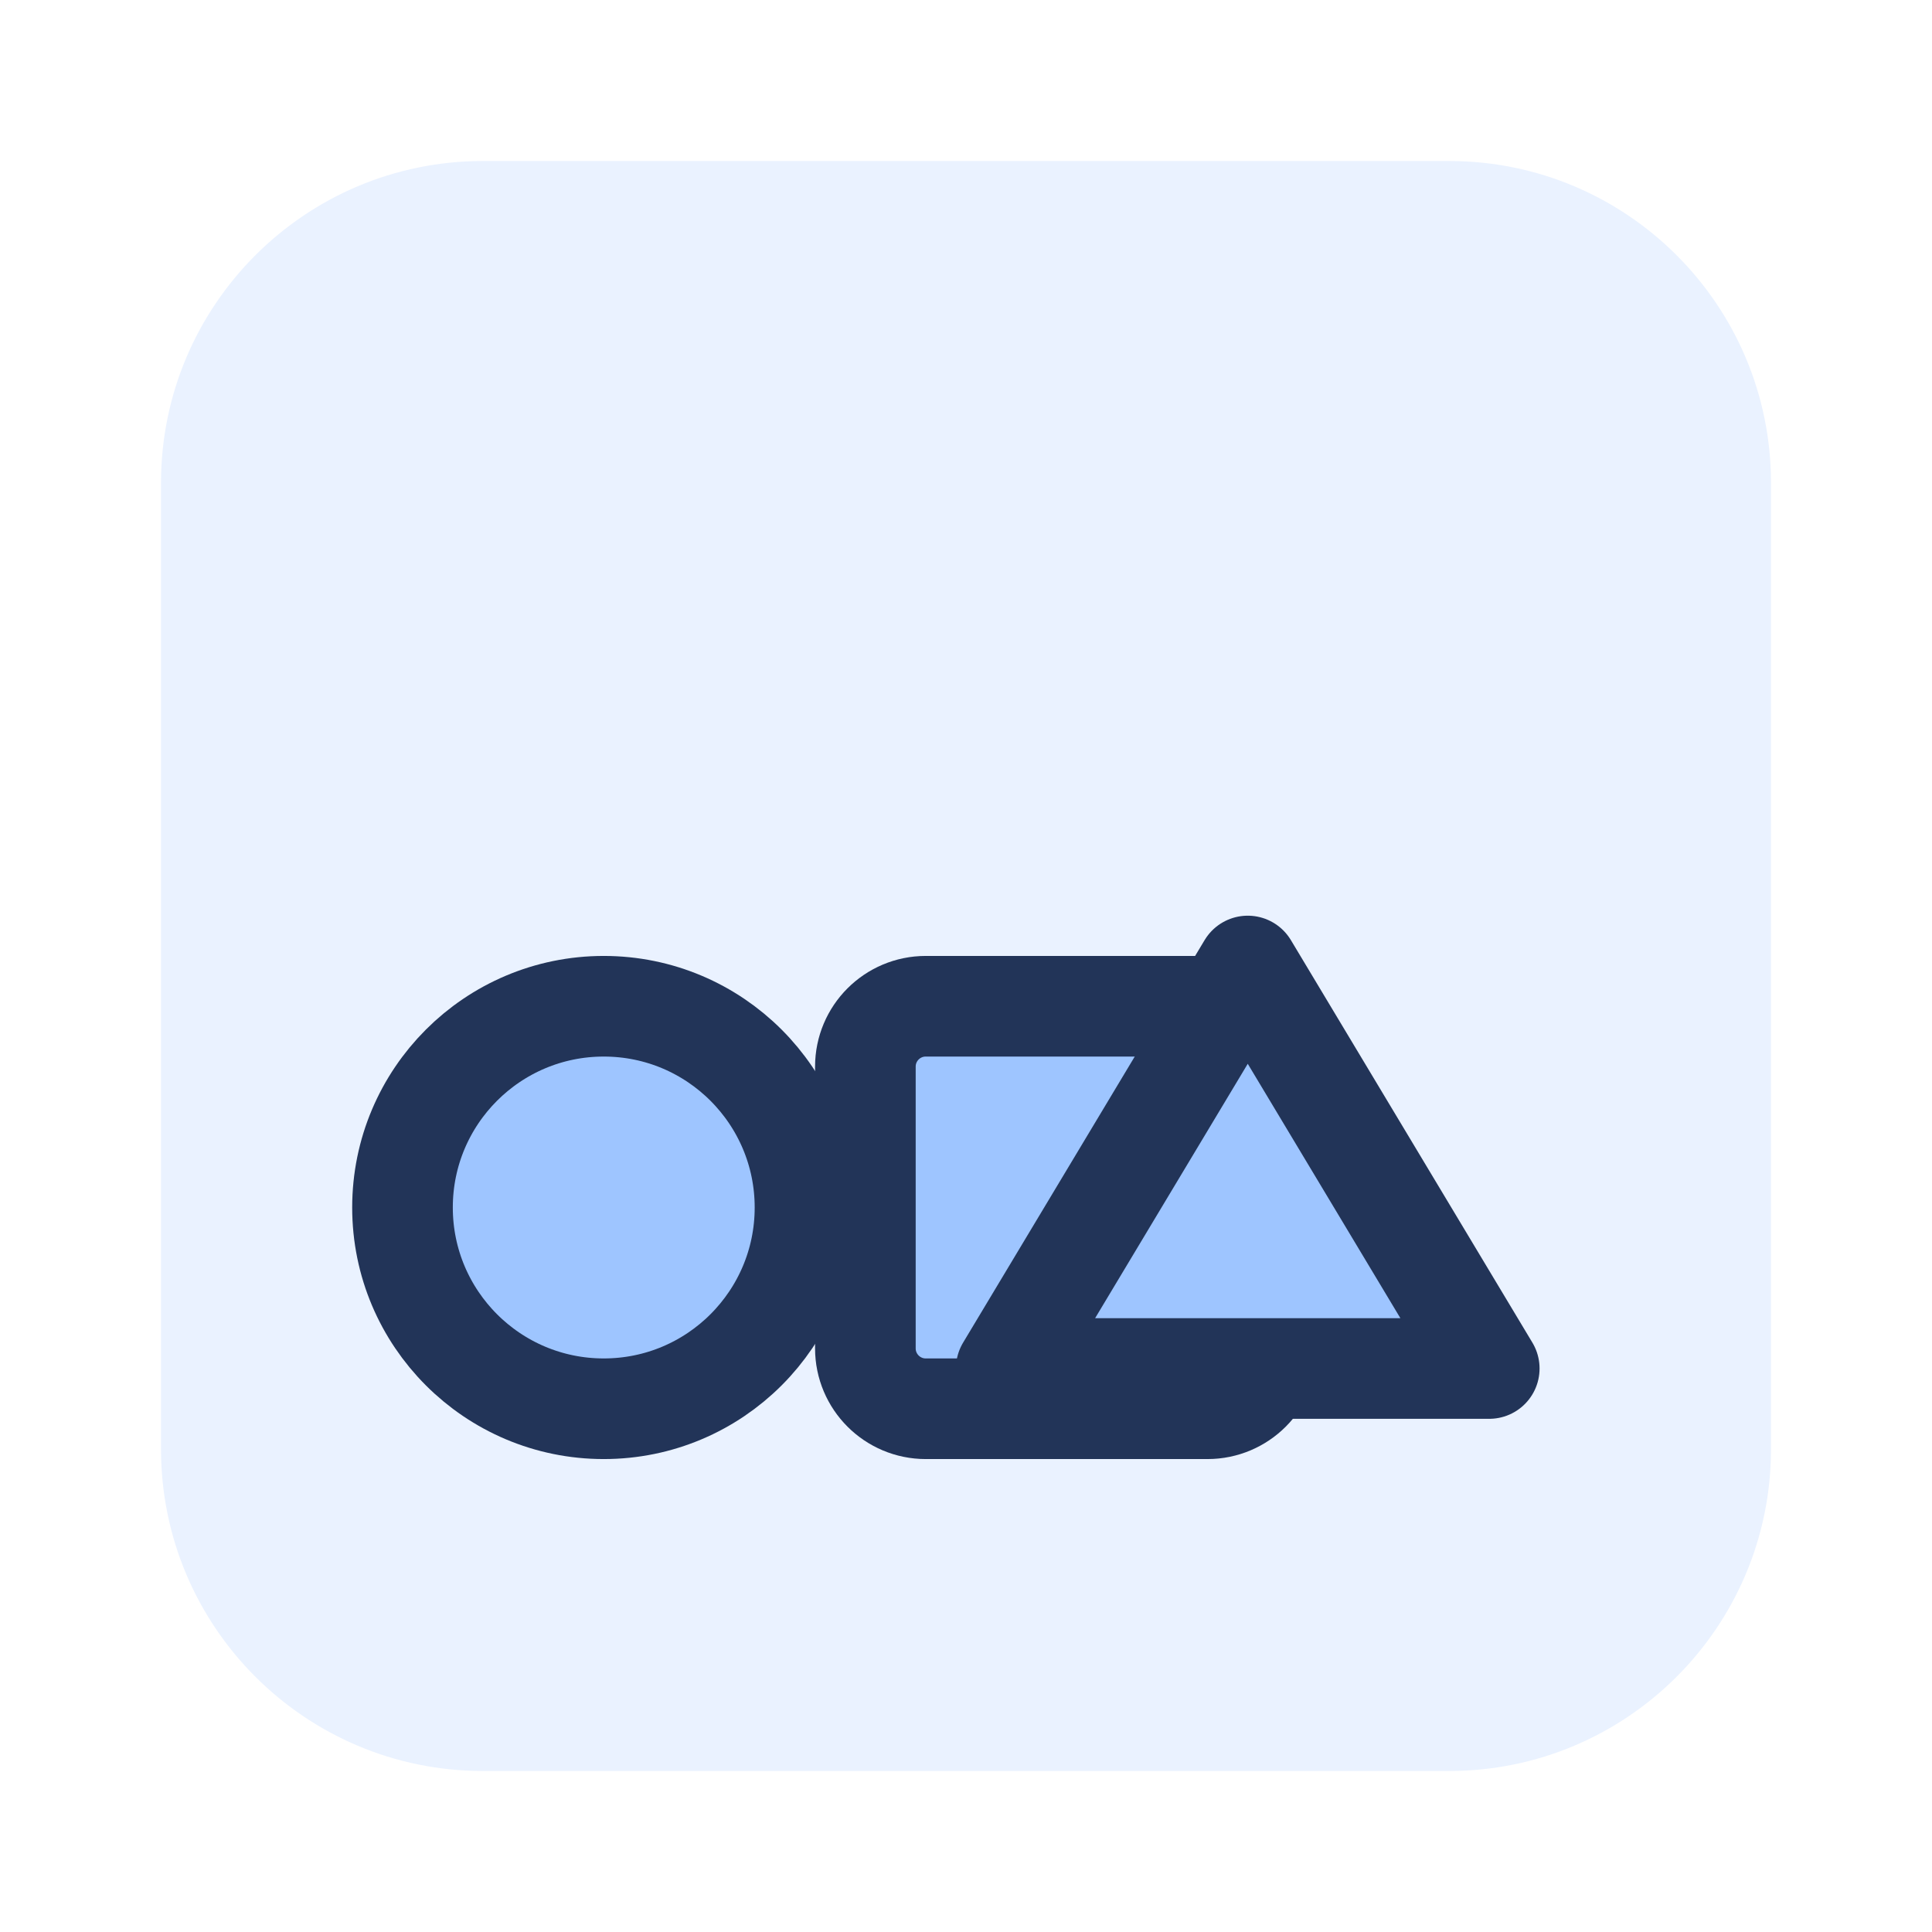
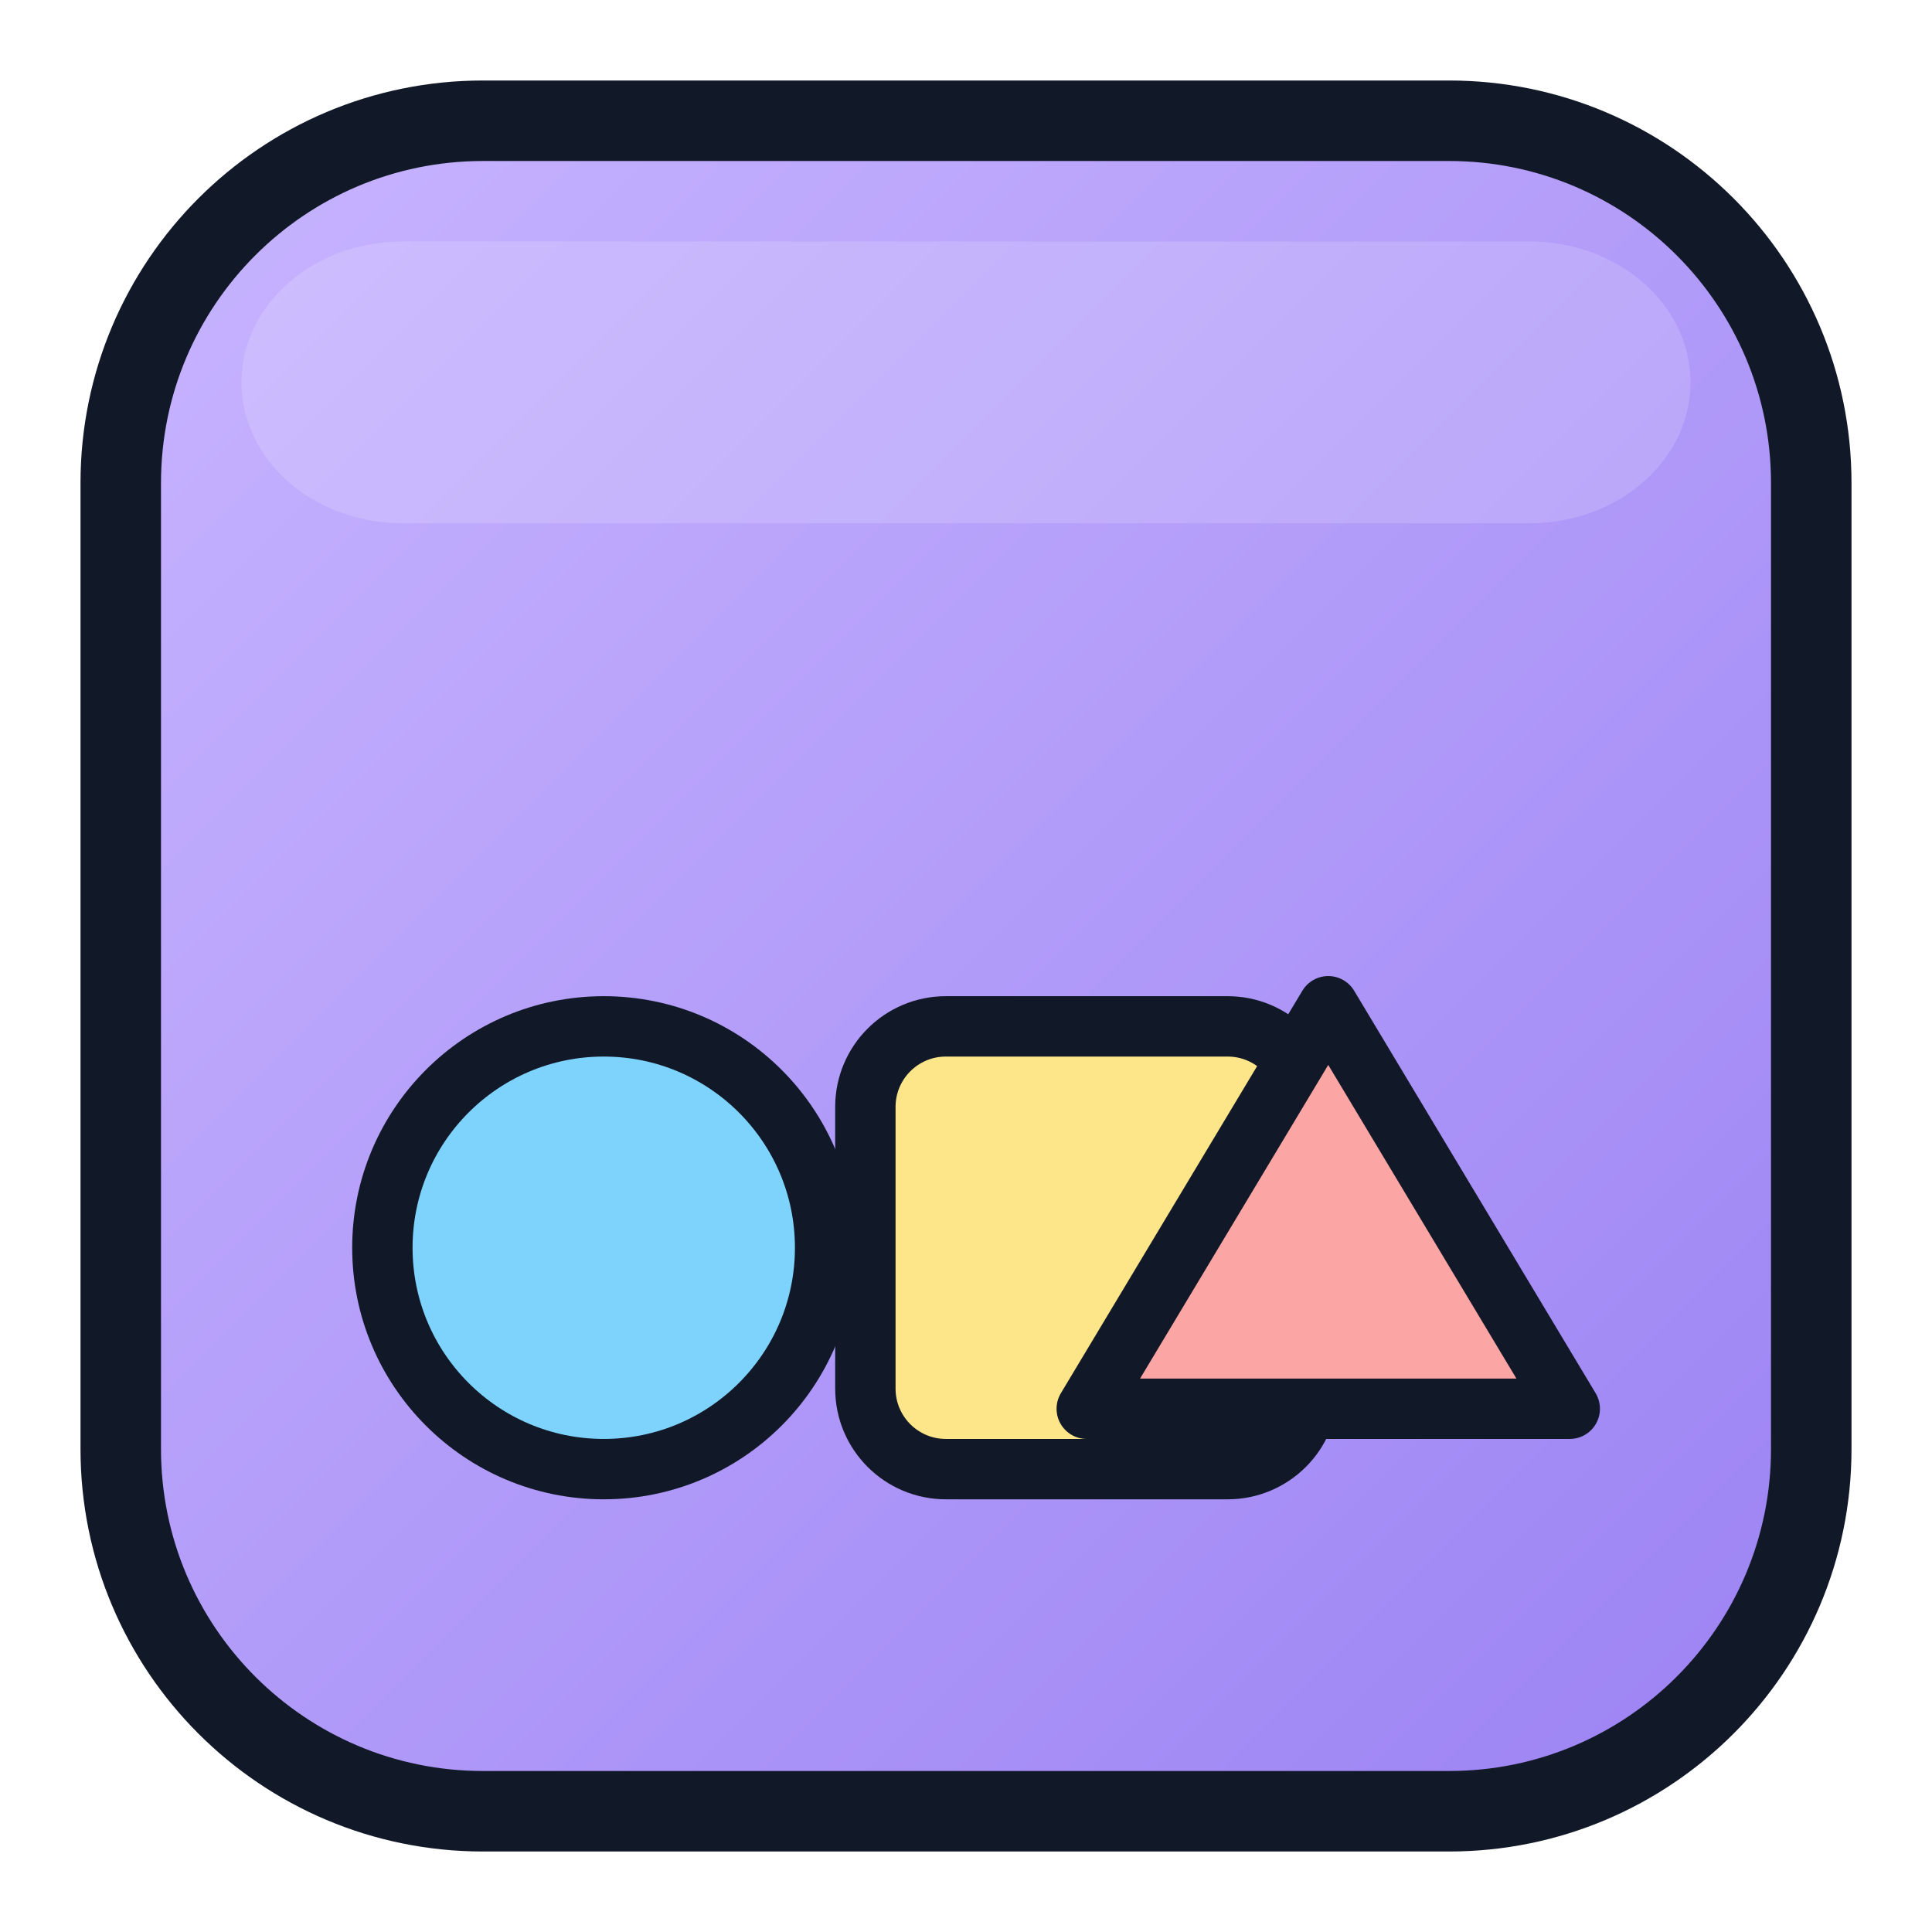
<svg xmlns="http://www.w3.org/2000/svg" viewBox="0 0 96 96" role="img" aria-label="shape builder icon">
-   <rect x="8" y="8" width="80" height="80" rx="16" fill="#eaf2ff" />
-   <g fill="none" stroke="#223458" stroke-width="5" stroke-linecap="round" stroke-linejoin="round">
-     <circle cx="30" cy="60" r="10" fill="#9ec5ff" stroke="#223458" />
-     <rect x="43" y="50" width="20" height="20" rx="3" fill="#9ec5ff" stroke="#223458" />
-     <path d="M70 68 82 48l12 20Z" transform="translate(-20 0)" fill="#9ec5ff" stroke="#223458" />
-   </g>
+   <defs>
+     <linearGradient id="bg" x1="0" y1="0" x2="1" y2="1">
+       <stop offset="0" stop-color="#c8b5ff" />
+       <stop offset="1" stop-color="#9b82f3" />
+     </linearGradient>
+   </defs>
+   <rect x="6" y="6" width="84" height="84" rx="18" fill="url(#bg)" stroke="#111827" stroke-width="4" />
+   <rect x="12" y="12" width="72" height="14" rx="8" fill="#ffffff26" />
+   <circle cx="30" cy="62" r="11" fill="#7dd3fc" stroke="#111827" stroke-width="3" />
+   <rect x="43" y="51" width="22" height="22" rx="4" fill="#fde68a" stroke="#111827" stroke-width="3" />
+   <path d="M66 70 78 50 90 70Z" transform="translate(-12 0)" fill="#fca5a5" stroke="#111827" stroke-width="3" stroke-linejoin="round" />
</svg>
